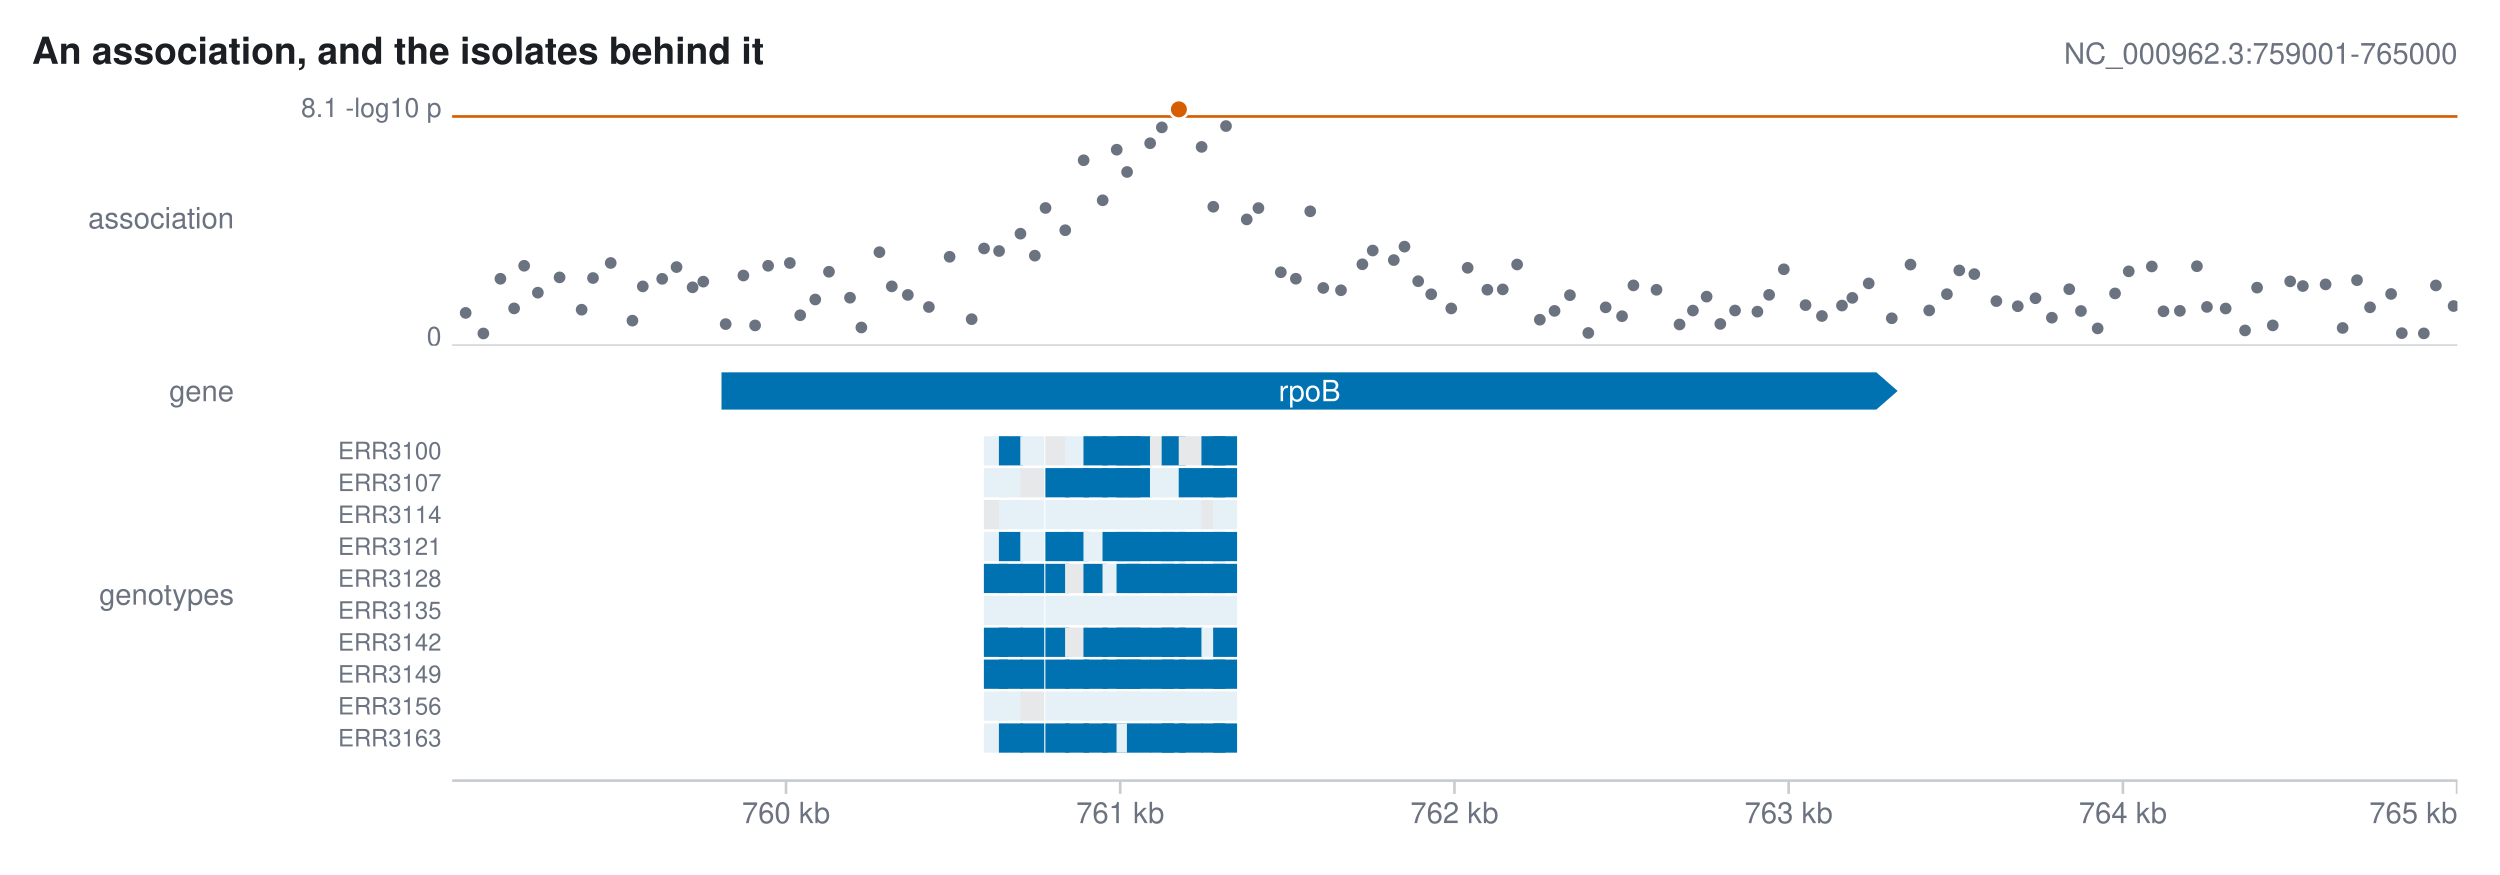
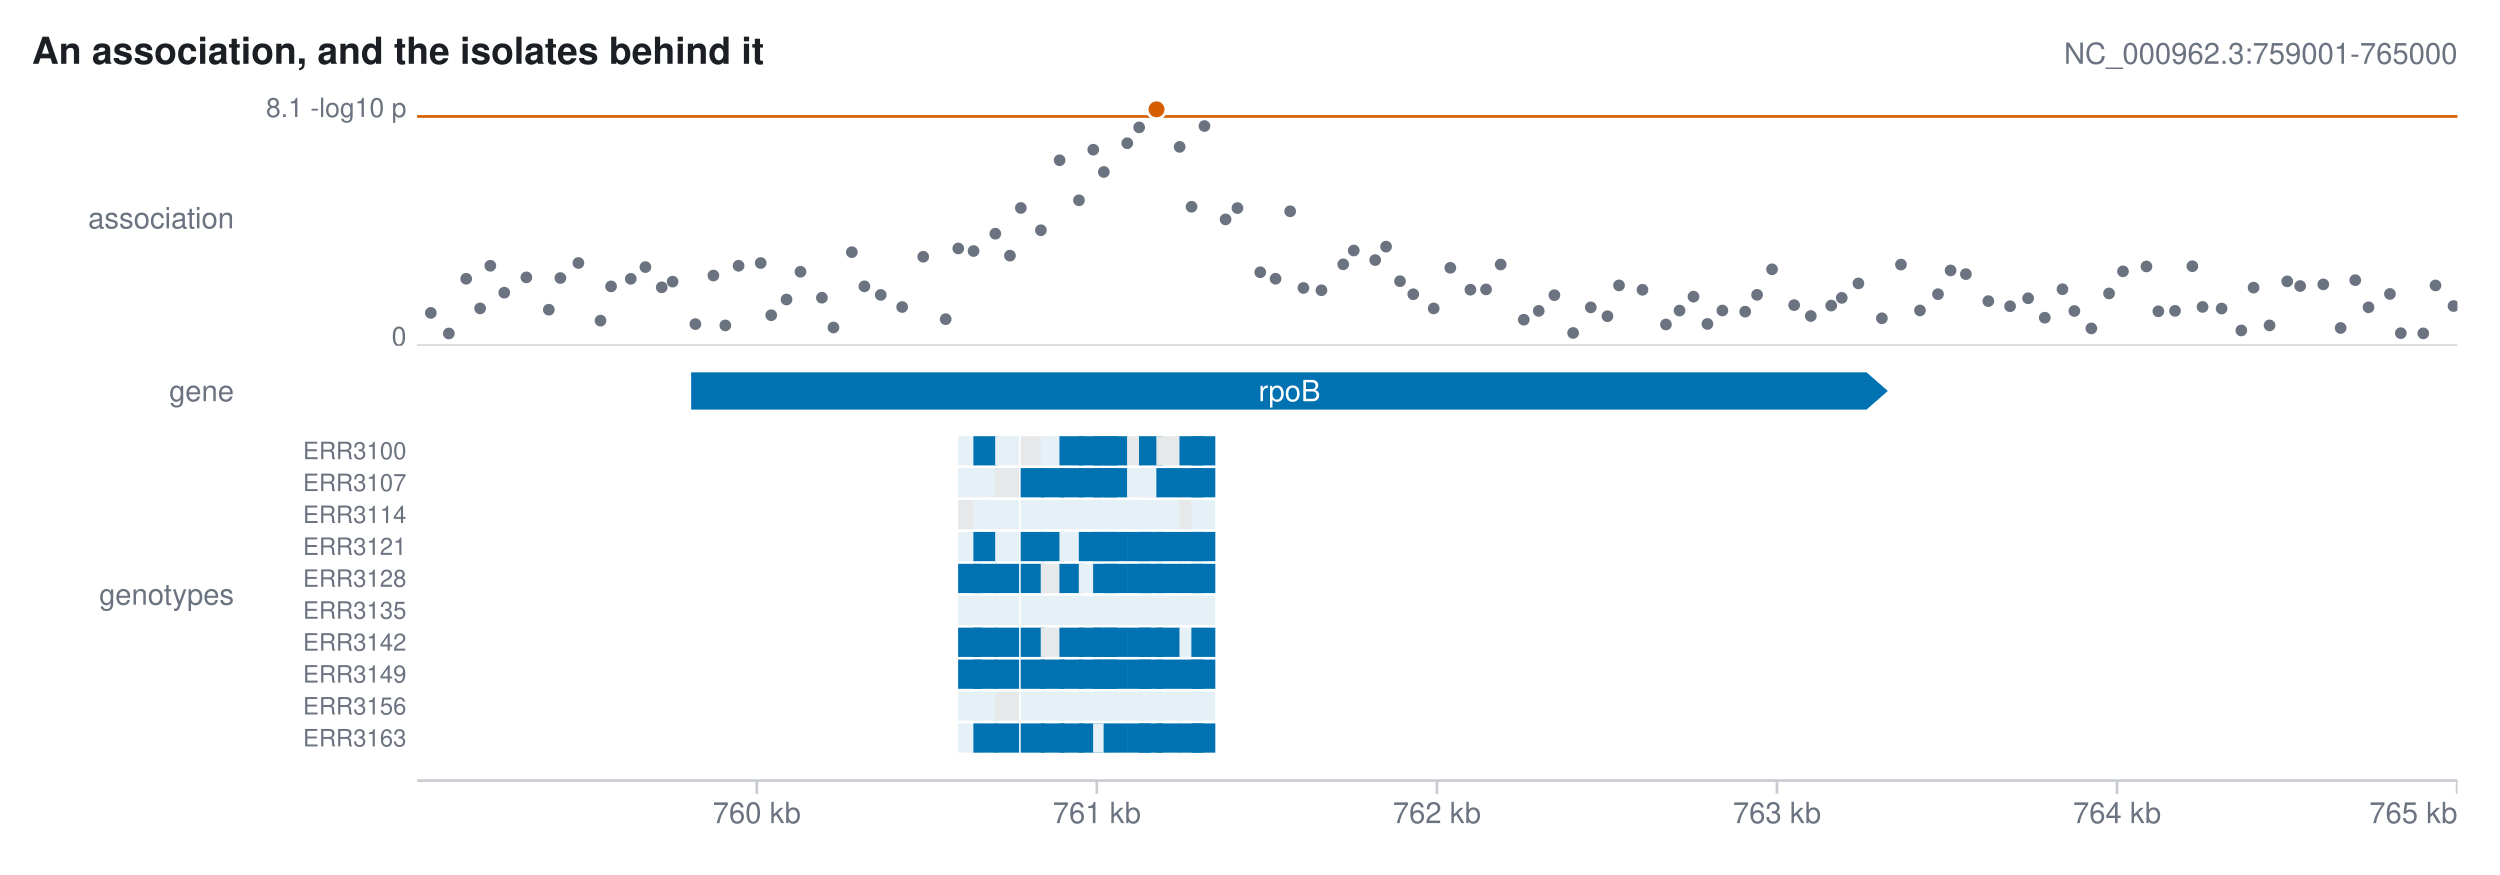
<svg xmlns="http://www.w3.org/2000/svg" width="940" height="329" viewBox="0 0 940 329" font-family="Helvetica, Arial, sans-serif">
  <defs>
    <clipPath id="karyon-clip-0">
      <rect x="96" y="34" width="828" height="96" />
    </clipPath>
    <clipPath id="karyon-clip-1">
      <rect x="96" y="140" width="828" height="14" />
    </clipPath>
    <clipPath id="karyon-clip-2">
      <rect x="96" y="164" width="828" height="119" />
    </clipPath>
    <clipPath id="karyon-clip-3">
      <rect x="96" y="293" width="828" height="26" />
    </clipPath>
  </defs>
  <rect x="0" y="0" width="940" height="329" fill="#ffffff" />
  <text x="12" y="24" fill="#1b1f23" font-size="14" text-anchor="start" font-weight="bold">An association, and the isolates behind it</text>
  <text x="924" y="24" fill="#6b7280" font-size="11" text-anchor="end">NC_000962.3:759001-765000</text>
  <text x="88" y="85.85" fill="#6b7280" font-size="11" text-anchor="end">association</text>
  <g clip-path="url(#karyon-clip-0)">
-     <line x1="170" y1="130" x2="924" y2="130" stroke="#c8ccd1" stroke-width="1" />
-     <line x1="170" y1="43.789" x2="924" y2="43.789" stroke="#d55e00" stroke-width="1" />
-     <circle cx="175.09" cy="117.65" r="2.2" fill="#6b7280" />
-     <circle cx="181.75" cy="125.386" r="2.2" fill="#6b7280" />
-     <circle cx="188.159" cy="104.819" r="2.2" fill="#6b7280" />
-     <circle cx="193.311" cy="115.959" r="2.2" fill="#6b7280" />
-     <circle cx="197.081" cy="99.926" r="2.2" fill="#6b7280" />
-     <circle cx="202.234" cy="110.045" r="2.2" fill="#6b7280" />
-     <circle cx="210.402" cy="104.294" r="2.2" fill="#6b7280" />
-     <circle cx="218.696" cy="116.45" r="2.2" fill="#6b7280" />
-     <circle cx="222.969" cy="104.537" r="2.2" fill="#6b7280" />
-     <circle cx="229.629" cy="98.881" r="2.2" fill="#6b7280" />
-     <circle cx="237.797" cy="120.561" r="2.2" fill="#6b7280" />
-     <circle cx="241.693" cy="107.682" r="2.2" fill="#6b7280" />
-     <circle cx="248.981" cy="104.837" r="2.2" fill="#6b7280" />
-     <circle cx="254.385" cy="100.425" r="2.2" fill="#6b7280" />
-     <circle cx="260.417" cy="108.031" r="2.2" fill="#6b7280" />
-     <circle cx="264.439" cy="105.896" r="2.2" fill="#6b7280" />
-     <circle cx="272.858" cy="121.859" r="2.2" fill="#6b7280" />
-     <circle cx="279.519" cy="103.6" r="2.2" fill="#6b7280" />
-     <circle cx="283.917" cy="122.358" r="2.2" fill="#6b7280" />
-     <circle cx="288.818" cy="99.932" r="2.2" fill="#6b7280" />
-     <circle cx="296.986" cy="98.889" r="2.2" fill="#6b7280" />
-     <circle cx="300.882" cy="118.523" r="2.2" fill="#6b7280" />
-     <circle cx="306.537" cy="112.614" r="2.2" fill="#6b7280" />
-     <circle cx="311.689" cy="102.18" r="2.2" fill="#6b7280" />
-     <circle cx="319.606" cy="111.938" r="2.2" fill="#6b7280" />
-     <circle cx="323.879" cy="123.133" r="2.2" fill="#6b7280" />
-     <circle cx="330.665" cy="94.814" r="2.2" fill="#6b7280" />
-     <circle cx="335.315" cy="107.669" r="2.2" fill="#6b7280" />
-     <circle cx="341.347" cy="110.891" r="2.2" fill="#6b7280" />
-     <circle cx="349.264" cy="115.436" r="2.2" fill="#6b7280" />
-     <circle cx="357.055" cy="96.549" r="2.2" fill="#6b7280" />
-     <circle cx="365.349" cy="120.009" r="2.2" fill="#6b7280" />
-     <circle cx="369.999" cy="93.418" r="2.2" fill="#6b7280" />
-     <circle cx="375.654" cy="94.388" r="2.2" fill="#6b7280" />
-     <circle cx="383.696" cy="87.866" r="2.2" fill="#6b7280" />
-     <circle cx="389.1" cy="96.127" r="2.2" fill="#6b7280" />
-     <circle cx="393.121" cy="78.194" r="2.2" fill="#6b7280" />
-     <circle cx="400.536" cy="86.564" r="2.2" fill="#6b7280" />
-     <circle cx="407.447" cy="60.256" r="2.2" fill="#6b7280" />
-     <circle cx="414.61" cy="75.31" r="2.2" fill="#6b7280" />
-     <circle cx="419.888" cy="56.287" r="2.2" fill="#6b7280" />
-     <circle cx="423.784" cy="64.664" r="2.2" fill="#6b7280" />
-     <circle cx="432.455" cy="53.856" r="2.2" fill="#6b7280" />
-     <circle cx="436.853" cy="47.897" r="2.2" fill="#6b7280" />
-     <circle cx="443.262" cy="41.111" r="4" fill="#ffffff" />
-     <circle cx="443.262" cy="41.111" r="3" fill="#d55e00" />
-     <circle cx="451.808" cy="55.232" r="2.2" fill="#6b7280" />
-     <circle cx="456.206" cy="77.742" r="2.2" fill="#6b7280" />
-     <circle cx="460.981" cy="47.395" r="2.2" fill="#6b7280" />
-     <circle cx="468.773" cy="82.498" r="2.2" fill="#6b7280" />
-     <circle cx="473.171" cy="78.238" r="2.2" fill="#6b7280" />
-     <circle cx="481.591" cy="102.37" r="2.2" fill="#6b7280" />
-     <circle cx="487.246" cy="104.802" r="2.2" fill="#6b7280" />
-     <circle cx="492.649" cy="79.452" r="2.2" fill="#6b7280" />
-     <circle cx="497.55" cy="108.27" r="2.2" fill="#6b7280" />
-     <circle cx="504.21" cy="109.14" r="2.2" fill="#6b7280" />
-     <circle cx="512.253" cy="99.376" r="2.2" fill="#6b7280" />
-     <circle cx="516.149" cy="94.192" r="2.2" fill="#6b7280" />
-     <circle cx="524.066" cy="97.787" r="2.2" fill="#6b7280" />
-     <circle cx="528.087" cy="92.732" r="2.2" fill="#6b7280" />
-     <circle cx="533.24" cy="105.732" r="2.2" fill="#6b7280" />
-     <circle cx="538.141" cy="110.641" r="2.2" fill="#6b7280" />
-     <circle cx="545.68" cy="115.972" r="2.2" fill="#6b7280" />
-     <circle cx="551.838" cy="100.697" r="2.2" fill="#6b7280" />
-     <circle cx="559.253" cy="108.928" r="2.2" fill="#6b7280" />
-     <circle cx="565.033" cy="108.811" r="2.2" fill="#6b7280" />
-     <circle cx="570.437" cy="99.448" r="2.2" fill="#6b7280" />
-     <circle cx="578.982" cy="120.207" r="2.2" fill="#6b7280" />
-     <circle cx="584.512" cy="116.893" r="2.2" fill="#6b7280" />
-     <circle cx="590.292" cy="110.986" r="2.2" fill="#6b7280" />
-     <circle cx="597.204" cy="125.194" r="2.2" fill="#6b7280" />
-     <circle cx="603.739" cy="115.566" r="2.2" fill="#6b7280" />
-     <circle cx="609.896" cy="118.894" r="2.2" fill="#6b7280" />
-     <circle cx="614.169" cy="107.31" r="2.2" fill="#6b7280" />
-     <circle cx="622.84" cy="108.961" r="2.2" fill="#6b7280" />
-     <circle cx="631.511" cy="122.004" r="2.2" fill="#6b7280" />
-     <circle cx="636.538" cy="116.767" r="2.2" fill="#6b7280" />
-     <circle cx="641.69" cy="111.533" r="2.2" fill="#6b7280" />
-     <circle cx="646.842" cy="121.796" r="2.2" fill="#6b7280" />
-     <circle cx="652.372" cy="116.757" r="2.2" fill="#6b7280" />
-     <circle cx="660.791" cy="117.182" r="2.2" fill="#6b7280" />
-     <circle cx="665.19" cy="110.863" r="2.2" fill="#6b7280" />
-     <circle cx="670.719" cy="101.255" r="2.2" fill="#6b7280" />
-     <circle cx="678.887" cy="114.725" r="2.2" fill="#6b7280" />
-     <circle cx="685.045" cy="118.82" r="2.2" fill="#6b7280" />
-     <circle cx="692.585" cy="114.886" r="2.2" fill="#6b7280" />
-     <circle cx="696.481" cy="111.998" r="2.2" fill="#6b7280" />
-     <circle cx="702.638" cy="106.56" r="2.2" fill="#6b7280" />
-     <circle cx="711.309" cy="119.666" r="2.2" fill="#6b7280" />
-     <circle cx="718.347" cy="99.484" r="2.2" fill="#6b7280" />
-     <circle cx="725.384" cy="116.724" r="2.2" fill="#6b7280" />
-     <circle cx="732.044" cy="110.604" r="2.2" fill="#6b7280" />
-     <circle cx="736.694" cy="101.677" r="2.2" fill="#6b7280" />
-     <circle cx="742.349" cy="103.067" r="2.2" fill="#6b7280" />
-     <circle cx="750.643" cy="113.217" r="2.2" fill="#6b7280" />
-     <circle cx="758.686" cy="115.145" r="2.2" fill="#6b7280" />
-     <circle cx="765.346" cy="112.142" r="2.2" fill="#6b7280" />
-     <circle cx="771.503" cy="119.455" r="2.2" fill="#6b7280" />
-     <circle cx="778.038" cy="108.742" r="2.2" fill="#6b7280" />
-     <circle cx="782.437" cy="116.933" r="2.2" fill="#6b7280" />
-     <circle cx="788.72" cy="123.48" r="2.2" fill="#6b7280" />
-     <circle cx="795.255" cy="110.331" r="2.2" fill="#6b7280" />
-     <circle cx="800.407" cy="102.027" r="2.2" fill="#6b7280" />
-     <circle cx="809.078" cy="100.186" r="2.2" fill="#6b7280" />
-     <circle cx="813.476" cy="117.048" r="2.2" fill="#6b7280" />
-     <circle cx="819.634" cy="116.878" r="2.2" fill="#6b7280" />
-     <circle cx="826.043" cy="100.101" r="2.2" fill="#6b7280" />
-     <circle cx="829.813" cy="115.405" r="2.2" fill="#6b7280" />
-     <circle cx="836.85" cy="116" r="2.2" fill="#6b7280" />
-     <circle cx="844.139" cy="124.247" r="2.2" fill="#6b7280" />
-     <circle cx="848.663" cy="108.15" r="2.2" fill="#6b7280" />
-     <circle cx="854.569" cy="122.348" r="2.2" fill="#6b7280" />
-     <circle cx="861.104" cy="105.798" r="2.2" fill="#6b7280" />
-     <circle cx="865.879" cy="107.555" r="2.2" fill="#6b7280" />
-     <circle cx="874.425" cy="106.932" r="2.2" fill="#6b7280" />
-     <circle cx="880.834" cy="123.312" r="2.2" fill="#6b7280" />
-     <circle cx="886.237" cy="105.345" r="2.2" fill="#6b7280" />
-     <circle cx="891.138" cy="115.547" r="2.2" fill="#6b7280" />
-     <circle cx="899.055" cy="110.531" r="2.2" fill="#6b7280" />
-     <circle cx="903.077" cy="125.267" r="2.2" fill="#6b7280" />
-     <circle cx="911.371" cy="125.352" r="2.2" fill="#6b7280" />
-     <circle cx="915.895" cy="107.328" r="2.2" fill="#6b7280" />
-     <circle cx="922.555" cy="115.065" r="2.2" fill="#6b7280" />
-     <text x="166" y="44" fill="#6b7280" font-size="10" text-anchor="end">8.1 -log10 p</text>
-     <text x="166" y="130" fill="#6b7280" font-size="10" text-anchor="end">0</text>
+     <line x1="156.81" y1="130" x2="924" y2="130" stroke="#c8ccd1" stroke-width="1" />
+     <line x1="156.81" y1="43.789" x2="924" y2="43.789" stroke="#d55e00" stroke-width="1" />
+     <circle cx="161.989" cy="117.65" r="2.2" fill="#6b7280" />
+     <circle cx="168.765" cy="125.386" r="2.2" fill="#6b7280" />
+     <circle cx="175.286" cy="104.819" r="2.2" fill="#6b7280" />
+     <circle cx="180.529" cy="115.959" r="2.2" fill="#6b7280" />
+     <circle cx="184.365" cy="99.926" r="2.2" fill="#6b7280" />
+     <circle cx="189.607" cy="110.045" r="2.2" fill="#6b7280" />
+     <circle cx="197.919" cy="104.294" r="2.2" fill="#6b7280" />
+     <circle cx="206.358" cy="116.45" r="2.2" fill="#6b7280" />
+     <circle cx="210.705" cy="104.537" r="2.2" fill="#6b7280" />
+     <circle cx="217.482" cy="98.881" r="2.2" fill="#6b7280" />
+     <circle cx="225.793" cy="120.561" r="2.2" fill="#6b7280" />
+     <circle cx="229.757" cy="107.682" r="2.2" fill="#6b7280" />
+     <circle cx="237.173" cy="104.837" r="2.2" fill="#6b7280" />
+     <circle cx="242.671" cy="100.425" r="2.2" fill="#6b7280" />
+     <circle cx="248.809" cy="108.031" r="2.2" fill="#6b7280" />
+     <circle cx="252.901" cy="105.896" r="2.2" fill="#6b7280" />
+     <circle cx="261.468" cy="121.859" r="2.2" fill="#6b7280" />
+     <circle cx="268.244" cy="103.6" r="2.2" fill="#6b7280" />
+     <circle cx="272.72" cy="122.358" r="2.2" fill="#6b7280" />
+     <circle cx="277.706" cy="99.932" r="2.2" fill="#6b7280" />
+     <circle cx="286.018" cy="98.889" r="2.2" fill="#6b7280" />
+     <circle cx="289.981" cy="118.523" r="2.2" fill="#6b7280" />
+     <circle cx="295.735" cy="112.614" r="2.2" fill="#6b7280" />
+     <circle cx="300.978" cy="102.18" r="2.2" fill="#6b7280" />
+     <circle cx="309.033" cy="111.938" r="2.2" fill="#6b7280" />
+     <circle cx="313.381" cy="123.133" r="2.2" fill="#6b7280" />
+     <circle cx="320.285" cy="94.814" r="2.2" fill="#6b7280" />
+     <circle cx="325.016" cy="107.669" r="2.2" fill="#6b7280" />
+     <circle cx="331.154" cy="110.891" r="2.2" fill="#6b7280" />
+     <circle cx="339.209" cy="115.436" r="2.2" fill="#6b7280" />
+     <circle cx="347.137" cy="96.549" r="2.2" fill="#6b7280" />
+     <circle cx="355.576" cy="120.009" r="2.2" fill="#6b7280" />
+     <circle cx="360.307" cy="93.418" r="2.2" fill="#6b7280" />
+     <circle cx="366.061" cy="94.388" r="2.2" fill="#6b7280" />
+     <circle cx="374.244" cy="87.866" r="2.2" fill="#6b7280" />
+     <circle cx="379.743" cy="96.127" r="2.2" fill="#6b7280" />
+     <circle cx="383.834" cy="78.194" r="2.2" fill="#6b7280" />
+     <circle cx="391.378" cy="86.564" r="2.2" fill="#6b7280" />
+     <circle cx="398.411" cy="60.256" r="2.2" fill="#6b7280" />
+     <circle cx="405.699" cy="75.31" r="2.2" fill="#6b7280" />
+     <circle cx="411.07" cy="56.287" r="2.2" fill="#6b7280" />
+     <circle cx="415.033" cy="64.664" r="2.2" fill="#6b7280" />
+     <circle cx="423.856" cy="53.856" r="2.2" fill="#6b7280" />
+     <circle cx="428.331" cy="47.897" r="2.2" fill="#6b7280" />
+     <circle cx="434.852" cy="41.111" r="4" fill="#ffffff" />
+     <circle cx="434.852" cy="41.111" r="3" fill="#d55e00" />
+     <circle cx="443.547" cy="55.232" r="2.2" fill="#6b7280" />
+     <circle cx="448.023" cy="77.742" r="2.2" fill="#6b7280" />
+     <circle cx="452.881" cy="47.395" r="2.2" fill="#6b7280" />
+     <circle cx="460.809" cy="82.498" r="2.2" fill="#6b7280" />
+     <circle cx="465.284" cy="78.238" r="2.2" fill="#6b7280" />
+     <circle cx="473.851" cy="102.37" r="2.2" fill="#6b7280" />
+     <circle cx="479.605" cy="104.802" r="2.2" fill="#6b7280" />
+     <circle cx="485.103" cy="79.452" r="2.2" fill="#6b7280" />
+     <circle cx="490.09" cy="108.27" r="2.2" fill="#6b7280" />
+     <circle cx="496.867" cy="109.14" r="2.2" fill="#6b7280" />
+     <circle cx="505.05" cy="99.376" r="2.2" fill="#6b7280" />
+     <circle cx="509.014" cy="94.192" r="2.2" fill="#6b7280" />
+     <circle cx="517.07" cy="97.787" r="2.2" fill="#6b7280" />
+     <circle cx="521.161" cy="92.732" r="2.2" fill="#6b7280" />
+     <circle cx="526.404" cy="105.732" r="2.2" fill="#6b7280" />
+     <circle cx="531.391" cy="110.641" r="2.2" fill="#6b7280" />
+     <circle cx="539.062" cy="115.972" r="2.2" fill="#6b7280" />
+     <circle cx="545.328" cy="100.697" r="2.2" fill="#6b7280" />
+     <circle cx="552.872" cy="108.928" r="2.2" fill="#6b7280" />
+     <circle cx="558.754" cy="108.811" r="2.2" fill="#6b7280" />
+     <circle cx="564.252" cy="99.448" r="2.2" fill="#6b7280" />
+     <circle cx="572.947" cy="120.207" r="2.2" fill="#6b7280" />
+     <circle cx="578.573" cy="116.893" r="2.2" fill="#6b7280" />
+     <circle cx="584.454" cy="110.986" r="2.2" fill="#6b7280" />
+     <circle cx="591.487" cy="125.194" r="2.2" fill="#6b7280" />
+     <circle cx="598.136" cy="115.566" r="2.2" fill="#6b7280" />
+     <circle cx="604.401" cy="118.894" r="2.2" fill="#6b7280" />
+     <circle cx="608.749" cy="107.31" r="2.2" fill="#6b7280" />
+     <circle cx="617.572" cy="108.961" r="2.2" fill="#6b7280" />
+     <circle cx="626.394" cy="122.004" r="2.2" fill="#6b7280" />
+     <circle cx="631.509" cy="116.767" r="2.2" fill="#6b7280" />
+     <circle cx="636.751" cy="111.533" r="2.2" fill="#6b7280" />
+     <circle cx="641.994" cy="121.796" r="2.2" fill="#6b7280" />
+     <circle cx="647.62" cy="116.757" r="2.2" fill="#6b7280" />
+     <circle cx="656.187" cy="117.182" r="2.2" fill="#6b7280" />
+     <circle cx="660.662" cy="110.863" r="2.2" fill="#6b7280" />
+     <circle cx="666.288" cy="101.255" r="2.2" fill="#6b7280" />
+     <circle cx="674.599" cy="114.725" r="2.2" fill="#6b7280" />
+     <circle cx="680.865" cy="118.82" r="2.2" fill="#6b7280" />
+     <circle cx="688.537" cy="114.886" r="2.2" fill="#6b7280" />
+     <circle cx="692.5" cy="111.998" r="2.2" fill="#6b7280" />
+     <circle cx="698.766" cy="106.56" r="2.2" fill="#6b7280" />
+     <circle cx="707.588" cy="119.666" r="2.2" fill="#6b7280" />
+     <circle cx="714.749" cy="99.484" r="2.2" fill="#6b7280" />
+     <circle cx="721.909" cy="116.724" r="2.2" fill="#6b7280" />
+     <circle cx="728.686" cy="110.604" r="2.2" fill="#6b7280" />
+     <circle cx="733.417" cy="101.677" r="2.2" fill="#6b7280" />
+     <circle cx="739.171" cy="103.067" r="2.2" fill="#6b7280" />
+     <circle cx="747.61" cy="113.217" r="2.2" fill="#6b7280" />
+     <circle cx="755.794" cy="115.145" r="2.2" fill="#6b7280" />
+     <circle cx="762.57" cy="112.142" r="2.2" fill="#6b7280" />
+     <circle cx="768.836" cy="119.455" r="2.2" fill="#6b7280" />
+     <circle cx="775.485" cy="108.742" r="2.2" fill="#6b7280" />
+     <circle cx="779.96" cy="116.933" r="2.2" fill="#6b7280" />
+     <circle cx="786.353" cy="123.48" r="2.2" fill="#6b7280" />
+     <circle cx="793.002" cy="110.331" r="2.2" fill="#6b7280" />
+     <circle cx="798.245" cy="102.027" r="2.2" fill="#6b7280" />
+     <circle cx="807.067" cy="100.186" r="2.2" fill="#6b7280" />
+     <circle cx="811.543" cy="117.048" r="2.2" fill="#6b7280" />
+     <circle cx="817.808" cy="116.878" r="2.2" fill="#6b7280" />
+     <circle cx="824.329" cy="100.101" r="2.2" fill="#6b7280" />
+     <circle cx="828.165" cy="115.405" r="2.2" fill="#6b7280" />
+     <circle cx="835.326" cy="116" r="2.2" fill="#6b7280" />
+     <circle cx="842.742" cy="124.247" r="2.2" fill="#6b7280" />
+     <circle cx="847.345" cy="108.15" r="2.2" fill="#6b7280" />
+     <circle cx="853.355" cy="122.348" r="2.2" fill="#6b7280" />
+     <circle cx="860.004" cy="105.798" r="2.2" fill="#6b7280" />
+     <circle cx="864.862" cy="107.555" r="2.2" fill="#6b7280" />
+     <circle cx="873.557" cy="106.932" r="2.2" fill="#6b7280" />
+     <circle cx="880.078" cy="123.312" r="2.2" fill="#6b7280" />
+     <circle cx="885.577" cy="105.345" r="2.2" fill="#6b7280" />
+     <circle cx="890.563" cy="115.547" r="2.2" fill="#6b7280" />
+     <circle cx="898.619" cy="110.531" r="2.2" fill="#6b7280" />
+     <circle cx="902.71" cy="125.267" r="2.2" fill="#6b7280" />
+     <circle cx="911.15" cy="125.352" r="2.2" fill="#6b7280" />
+     <circle cx="915.753" cy="107.328" r="2.2" fill="#6b7280" />
+     <circle cx="922.53" cy="115.065" r="2.2" fill="#6b7280" />
+     <text x="152.81" y="44" fill="#6b7280" font-size="10" text-anchor="end">8.1 -log10 p</text>
+     <text x="152.81" y="130" fill="#6b7280" font-size="10" text-anchor="end">0</text>
  </g>
  <text x="88" y="150.85" fill="#6b7280" font-size="11" text-anchor="end">gene</text>
  <g clip-path="url(#karyon-clip-1)">
-     <polygon points="271.287,140 705.508,140 713.508,147 705.508,154 271.287,154" fill="#0072b2" />
-     <text x="492.398" y="150.85" fill="#ffffff" font-size="11" text-anchor="middle">rpoB</text>
+     <polygon points="259.869,140 701.826,140 709.826,147 701.826,154 259.869,154" fill="#0072b2" />
+     <text x="484.848" y="150.85" fill="#ffffff" font-size="11" text-anchor="middle">rpoB</text>
  </g>
  <text x="88" y="227.35" fill="#6b7280" font-size="11" text-anchor="end">genotypes</text>
  <g clip-path="url(#karyon-clip-2)">
-     <rect x="369.936" y="164" width="9" height="11" fill="#e6f1f7" />
-     <rect x="375.591" y="164" width="9" height="11" fill="#0072b2" />
-     <rect x="383.633" y="164" width="9" height="11" fill="#e6f1f7" />
-     <rect x="393.058" y="164" width="9" height="11" fill="#e6e8ea" />
-     <rect x="400.473" y="164" width="9" height="11" fill="#e6f1f7" />
-     <rect x="407.384" y="164" width="9" height="11" fill="#0072b2" />
-     <rect x="414.547" y="164" width="9" height="11" fill="#0072b2" />
-     <rect x="419.825" y="164" width="9" height="11" fill="#0072b2" />
-     <rect x="423.721" y="164" width="9" height="11" fill="#0072b2" />
-     <rect x="432.392" y="164" width="9" height="11" fill="#e6e8ea" />
-     <rect x="436.79" y="164" width="9" height="11" fill="#0072b2" />
-     <rect x="443.199" y="164" width="9" height="11" fill="#e6e8ea" />
-     <rect x="451.745" y="164" width="9" height="11" fill="#0072b2" />
-     <rect x="456.143" y="164" width="9" height="11" fill="#0072b2" />
-     <text x="166" y="172.65" fill="#6b7280" font-size="9" text-anchor="end">ERR3100</text>
-     <rect x="369.936" y="176" width="9" height="11" fill="#e6f1f7" />
-     <rect x="375.591" y="176" width="9" height="11" fill="#e6f1f7" />
-     <rect x="383.633" y="176" width="9" height="11" fill="#e6e8ea" />
-     <rect x="393.058" y="176" width="9" height="11" fill="#0072b2" />
-     <rect x="400.473" y="176" width="9" height="11" fill="#0072b2" />
-     <rect x="407.384" y="176" width="9" height="11" fill="#0072b2" />
-     <rect x="414.547" y="176" width="9" height="11" fill="#0072b2" />
-     <rect x="419.825" y="176" width="9" height="11" fill="#0072b2" />
-     <rect x="423.721" y="176" width="9" height="11" fill="#0072b2" />
-     <rect x="432.392" y="176" width="9" height="11" fill="#e6f1f7" />
-     <rect x="436.79" y="176" width="9" height="11" fill="#e6f1f7" />
-     <rect x="443.199" y="176" width="9" height="11" fill="#0072b2" />
-     <rect x="451.745" y="176" width="9" height="11" fill="#0072b2" />
-     <rect x="456.143" y="176" width="9" height="11" fill="#0072b2" />
-     <text x="166" y="184.65" fill="#6b7280" font-size="9" text-anchor="end">ERR3107</text>
-     <rect x="369.936" y="188" width="9" height="11" fill="#e6e8ea" />
-     <rect x="375.591" y="188" width="9" height="11" fill="#e6f1f7" />
-     <rect x="383.633" y="188" width="9" height="11" fill="#e6f1f7" />
-     <rect x="393.058" y="188" width="9" height="11" fill="#e6f1f7" />
-     <rect x="400.473" y="188" width="9" height="11" fill="#e6f1f7" />
-     <rect x="407.384" y="188" width="9" height="11" fill="#e6f1f7" />
-     <rect x="414.547" y="188" width="9" height="11" fill="#e6f1f7" />
-     <rect x="419.825" y="188" width="9" height="11" fill="#e6f1f7" />
-     <rect x="423.721" y="188" width="9" height="11" fill="#e6f1f7" />
-     <rect x="432.392" y="188" width="9" height="11" fill="#e6f1f7" />
-     <rect x="436.79" y="188" width="9" height="11" fill="#e6f1f7" />
-     <rect x="443.199" y="188" width="9" height="11" fill="#e6f1f7" />
-     <rect x="451.745" y="188" width="9" height="11" fill="#e6e8ea" />
-     <rect x="456.143" y="188" width="9" height="11" fill="#e6f1f7" />
-     <text x="166" y="196.65" fill="#6b7280" font-size="9" text-anchor="end">ERR3114</text>
-     <rect x="369.936" y="200" width="9" height="11" fill="#e6f1f7" />
-     <rect x="375.591" y="200" width="9" height="11" fill="#0072b2" />
-     <rect x="383.633" y="200" width="9" height="11" fill="#e6f1f7" />
-     <rect x="393.058" y="200" width="9" height="11" fill="#0072b2" />
-     <rect x="400.473" y="200" width="9" height="11" fill="#0072b2" />
-     <rect x="407.384" y="200" width="9" height="11" fill="#e6f1f7" />
-     <rect x="414.547" y="200" width="9" height="11" fill="#0072b2" />
-     <rect x="419.825" y="200" width="9" height="11" fill="#0072b2" />
-     <rect x="423.721" y="200" width="9" height="11" fill="#0072b2" />
-     <rect x="432.392" y="200" width="9" height="11" fill="#0072b2" />
-     <rect x="436.79" y="200" width="9" height="11" fill="#0072b2" />
-     <rect x="443.199" y="200" width="9" height="11" fill="#0072b2" />
-     <rect x="451.745" y="200" width="9" height="11" fill="#0072b2" />
-     <rect x="456.143" y="200" width="9" height="11" fill="#0072b2" />
-     <text x="166" y="208.65" fill="#6b7280" font-size="9" text-anchor="end">ERR3121</text>
-     <rect x="369.936" y="212" width="9" height="11" fill="#0072b2" />
-     <rect x="375.591" y="212" width="9" height="11" fill="#0072b2" />
-     <rect x="383.633" y="212" width="9" height="11" fill="#0072b2" />
-     <rect x="393.058" y="212" width="9" height="11" fill="#0072b2" />
-     <rect x="400.473" y="212" width="9" height="11" fill="#e6e8ea" />
-     <rect x="407.384" y="212" width="9" height="11" fill="#0072b2" />
-     <rect x="414.547" y="212" width="9" height="11" fill="#e6f1f7" />
-     <rect x="419.825" y="212" width="9" height="11" fill="#0072b2" />
-     <rect x="423.721" y="212" width="9" height="11" fill="#0072b2" />
-     <rect x="432.392" y="212" width="9" height="11" fill="#0072b2" />
-     <rect x="436.79" y="212" width="9" height="11" fill="#0072b2" />
-     <rect x="443.199" y="212" width="9" height="11" fill="#0072b2" />
-     <rect x="451.745" y="212" width="9" height="11" fill="#0072b2" />
-     <rect x="456.143" y="212" width="9" height="11" fill="#0072b2" />
-     <text x="166" y="220.65" fill="#6b7280" font-size="9" text-anchor="end">ERR3128</text>
-     <rect x="369.936" y="224" width="9" height="11" fill="#e6f1f7" />
-     <rect x="375.591" y="224" width="9" height="11" fill="#e6f1f7" />
-     <rect x="383.633" y="224" width="9" height="11" fill="#e6f1f7" />
-     <rect x="393.058" y="224" width="9" height="11" fill="#e6f1f7" />
-     <rect x="400.473" y="224" width="9" height="11" fill="#e6f1f7" />
-     <rect x="407.384" y="224" width="9" height="11" fill="#e6f1f7" />
-     <rect x="414.547" y="224" width="9" height="11" fill="#e6f1f7" />
-     <rect x="419.825" y="224" width="9" height="11" fill="#e6f1f7" />
-     <rect x="423.721" y="224" width="9" height="11" fill="#e6f1f7" />
-     <rect x="432.392" y="224" width="9" height="11" fill="#e6f1f7" />
-     <rect x="436.79" y="224" width="9" height="11" fill="#e6f1f7" />
-     <rect x="443.199" y="224" width="9" height="11" fill="#e6f1f7" />
-     <rect x="451.745" y="224" width="9" height="11" fill="#e6f1f7" />
-     <rect x="456.143" y="224" width="9" height="11" fill="#e6f1f7" />
-     <text x="166" y="232.65" fill="#6b7280" font-size="9" text-anchor="end">ERR3135</text>
-     <rect x="369.936" y="236" width="9" height="11" fill="#0072b2" />
-     <rect x="375.591" y="236" width="9" height="11" fill="#0072b2" />
-     <rect x="383.633" y="236" width="9" height="11" fill="#0072b2" />
-     <rect x="393.058" y="236" width="9" height="11" fill="#0072b2" />
-     <rect x="400.473" y="236" width="9" height="11" fill="#e6e8ea" />
-     <rect x="407.384" y="236" width="9" height="11" fill="#0072b2" />
-     <rect x="414.547" y="236" width="9" height="11" fill="#0072b2" />
-     <rect x="419.825" y="236" width="9" height="11" fill="#0072b2" />
-     <rect x="423.721" y="236" width="9" height="11" fill="#0072b2" />
-     <rect x="432.392" y="236" width="9" height="11" fill="#0072b2" />
-     <rect x="436.79" y="236" width="9" height="11" fill="#0072b2" />
-     <rect x="443.199" y="236" width="9" height="11" fill="#0072b2" />
-     <rect x="451.745" y="236" width="9" height="11" fill="#e6f1f7" />
-     <rect x="456.143" y="236" width="9" height="11" fill="#0072b2" />
-     <text x="166" y="244.65" fill="#6b7280" font-size="9" text-anchor="end">ERR3142</text>
-     <rect x="369.936" y="248" width="9" height="11" fill="#0072b2" />
-     <rect x="375.591" y="248" width="9" height="11" fill="#0072b2" />
-     <rect x="383.633" y="248" width="9" height="11" fill="#0072b2" />
-     <rect x="393.058" y="248" width="9" height="11" fill="#0072b2" />
-     <rect x="400.473" y="248" width="9" height="11" fill="#0072b2" />
-     <rect x="407.384" y="248" width="9" height="11" fill="#0072b2" />
-     <rect x="414.547" y="248" width="9" height="11" fill="#0072b2" />
-     <rect x="419.825" y="248" width="9" height="11" fill="#0072b2" />
-     <rect x="423.721" y="248" width="9" height="11" fill="#0072b2" />
-     <rect x="432.392" y="248" width="9" height="11" fill="#0072b2" />
-     <rect x="436.79" y="248" width="9" height="11" fill="#0072b2" />
-     <rect x="443.199" y="248" width="9" height="11" fill="#0072b2" />
-     <rect x="451.745" y="248" width="9" height="11" fill="#0072b2" />
-     <rect x="456.143" y="248" width="9" height="11" fill="#0072b2" />
-     <text x="166" y="256.65" fill="#6b7280" font-size="9" text-anchor="end">ERR3149</text>
-     <rect x="369.936" y="260" width="9" height="11" fill="#e6f1f7" />
-     <rect x="375.591" y="260" width="9" height="11" fill="#e6f1f7" />
-     <rect x="383.633" y="260" width="9" height="11" fill="#e6e8ea" />
-     <rect x="393.058" y="260" width="9" height="11" fill="#e6f1f7" />
-     <rect x="400.473" y="260" width="9" height="11" fill="#e6f1f7" />
-     <rect x="407.384" y="260" width="9" height="11" fill="#e6f1f7" />
-     <rect x="414.547" y="260" width="9" height="11" fill="#e6f1f7" />
-     <rect x="419.825" y="260" width="9" height="11" fill="#e6f1f7" />
-     <rect x="423.721" y="260" width="9" height="11" fill="#e6f1f7" />
-     <rect x="432.392" y="260" width="9" height="11" fill="#e6f1f7" />
-     <rect x="436.79" y="260" width="9" height="11" fill="#e6f1f7" />
-     <rect x="443.199" y="260" width="9" height="11" fill="#e6f1f7" />
-     <rect x="451.745" y="260" width="9" height="11" fill="#e6f1f7" />
-     <rect x="456.143" y="260" width="9" height="11" fill="#e6f1f7" />
-     <text x="166" y="268.65" fill="#6b7280" font-size="9" text-anchor="end">ERR3156</text>
-     <rect x="369.936" y="272" width="9" height="11" fill="#e6f1f7" />
-     <rect x="375.591" y="272" width="9" height="11" fill="#0072b2" />
-     <rect x="383.633" y="272" width="9" height="11" fill="#0072b2" />
-     <rect x="393.058" y="272" width="9" height="11" fill="#0072b2" />
-     <rect x="400.473" y="272" width="9" height="11" fill="#0072b2" />
-     <rect x="407.384" y="272" width="9" height="11" fill="#0072b2" />
-     <rect x="414.547" y="272" width="9" height="11" fill="#0072b2" />
-     <rect x="419.825" y="272" width="9" height="11" fill="#e6f1f7" />
-     <rect x="423.721" y="272" width="9" height="11" fill="#0072b2" />
-     <rect x="432.392" y="272" width="9" height="11" fill="#0072b2" />
-     <rect x="436.79" y="272" width="9" height="11" fill="#0072b2" />
-     <rect x="443.199" y="272" width="9" height="11" fill="#0072b2" />
-     <rect x="451.745" y="272" width="9" height="11" fill="#0072b2" />
-     <rect x="456.143" y="272" width="9" height="11" fill="#0072b2" />
-     <text x="166" y="280.65" fill="#6b7280" font-size="9" text-anchor="end">ERR3163</text>
+     <rect x="360.243" y="164" width="9" height="11" fill="#e6f1f7" />
+     <rect x="365.997" y="164" width="9" height="11" fill="#0072b2" />
+     <rect x="374.181" y="164" width="9" height="11" fill="#e6f1f7" />
+     <rect x="383.77" y="164" width="9" height="11" fill="#e6e8ea" />
+     <rect x="391.314" y="164" width="9" height="11" fill="#e6f1f7" />
+     <rect x="398.347" y="164" width="9" height="11" fill="#0072b2" />
+     <rect x="405.635" y="164" width="9" height="11" fill="#0072b2" />
+     <rect x="411.006" y="164" width="9" height="11" fill="#0072b2" />
+     <rect x="414.969" y="164" width="9" height="11" fill="#0072b2" />
+     <rect x="423.792" y="164" width="9" height="11" fill="#e6e8ea" />
+     <rect x="428.267" y="164" width="9" height="11" fill="#0072b2" />
+     <rect x="434.789" y="164" width="9" height="11" fill="#e6e8ea" />
+     <rect x="443.483" y="164" width="9" height="11" fill="#0072b2" />
+     <rect x="447.959" y="164" width="9" height="11" fill="#0072b2" />
+     <text x="152.81" y="172.65" fill="#6b7280" font-size="9" text-anchor="end">ERR3100</text>
+     <rect x="360.243" y="176" width="9" height="11" fill="#e6f1f7" />
+     <rect x="365.997" y="176" width="9" height="11" fill="#e6f1f7" />
+     <rect x="374.181" y="176" width="9" height="11" fill="#e6e8ea" />
+     <rect x="383.77" y="176" width="9" height="11" fill="#0072b2" />
+     <rect x="391.314" y="176" width="9" height="11" fill="#0072b2" />
+     <rect x="398.347" y="176" width="9" height="11" fill="#0072b2" />
+     <rect x="405.635" y="176" width="9" height="11" fill="#0072b2" />
+     <rect x="411.006" y="176" width="9" height="11" fill="#0072b2" />
+     <rect x="414.969" y="176" width="9" height="11" fill="#0072b2" />
+     <rect x="423.792" y="176" width="9" height="11" fill="#e6f1f7" />
+     <rect x="428.267" y="176" width="9" height="11" fill="#e6f1f7" />
+     <rect x="434.789" y="176" width="9" height="11" fill="#0072b2" />
+     <rect x="443.483" y="176" width="9" height="11" fill="#0072b2" />
+     <rect x="447.959" y="176" width="9" height="11" fill="#0072b2" />
+     <text x="152.81" y="184.65" fill="#6b7280" font-size="9" text-anchor="end">ERR3107</text>
+     <rect x="360.243" y="188" width="9" height="11" fill="#e6e8ea" />
+     <rect x="365.997" y="188" width="9" height="11" fill="#e6f1f7" />
+     <rect x="374.181" y="188" width="9" height="11" fill="#e6f1f7" />
+     <rect x="383.77" y="188" width="9" height="11" fill="#e6f1f7" />
+     <rect x="391.314" y="188" width="9" height="11" fill="#e6f1f7" />
+     <rect x="398.347" y="188" width="9" height="11" fill="#e6f1f7" />
+     <rect x="405.635" y="188" width="9" height="11" fill="#e6f1f7" />
+     <rect x="411.006" y="188" width="9" height="11" fill="#e6f1f7" />
+     <rect x="414.969" y="188" width="9" height="11" fill="#e6f1f7" />
+     <rect x="423.792" y="188" width="9" height="11" fill="#e6f1f7" />
+     <rect x="428.267" y="188" width="9" height="11" fill="#e6f1f7" />
+     <rect x="434.789" y="188" width="9" height="11" fill="#e6f1f7" />
+     <rect x="443.483" y="188" width="9" height="11" fill="#e6e8ea" />
+     <rect x="447.959" y="188" width="9" height="11" fill="#e6f1f7" />
+     <text x="152.81" y="196.65" fill="#6b7280" font-size="9" text-anchor="end">ERR3114</text>
+     <rect x="360.243" y="200" width="9" height="11" fill="#e6f1f7" />
+     <rect x="365.997" y="200" width="9" height="11" fill="#0072b2" />
+     <rect x="374.181" y="200" width="9" height="11" fill="#e6f1f7" />
+     <rect x="383.77" y="200" width="9" height="11" fill="#0072b2" />
+     <rect x="391.314" y="200" width="9" height="11" fill="#0072b2" />
+     <rect x="398.347" y="200" width="9" height="11" fill="#e6f1f7" />
+     <rect x="405.635" y="200" width="9" height="11" fill="#0072b2" />
+     <rect x="411.006" y="200" width="9" height="11" fill="#0072b2" />
+     <rect x="414.969" y="200" width="9" height="11" fill="#0072b2" />
+     <rect x="423.792" y="200" width="9" height="11" fill="#0072b2" />
+     <rect x="428.267" y="200" width="9" height="11" fill="#0072b2" />
+     <rect x="434.789" y="200" width="9" height="11" fill="#0072b2" />
+     <rect x="443.483" y="200" width="9" height="11" fill="#0072b2" />
+     <rect x="447.959" y="200" width="9" height="11" fill="#0072b2" />
+     <text x="152.81" y="208.65" fill="#6b7280" font-size="9" text-anchor="end">ERR3121</text>
+     <rect x="360.243" y="212" width="9" height="11" fill="#0072b2" />
+     <rect x="365.997" y="212" width="9" height="11" fill="#0072b2" />
+     <rect x="374.181" y="212" width="9" height="11" fill="#0072b2" />
+     <rect x="383.77" y="212" width="9" height="11" fill="#0072b2" />
+     <rect x="391.314" y="212" width="9" height="11" fill="#e6e8ea" />
+     <rect x="398.347" y="212" width="9" height="11" fill="#0072b2" />
+     <rect x="405.635" y="212" width="9" height="11" fill="#e6f1f7" />
+     <rect x="411.006" y="212" width="9" height="11" fill="#0072b2" />
+     <rect x="414.969" y="212" width="9" height="11" fill="#0072b2" />
+     <rect x="423.792" y="212" width="9" height="11" fill="#0072b2" />
+     <rect x="428.267" y="212" width="9" height="11" fill="#0072b2" />
+     <rect x="434.789" y="212" width="9" height="11" fill="#0072b2" />
+     <rect x="443.483" y="212" width="9" height="11" fill="#0072b2" />
+     <rect x="447.959" y="212" width="9" height="11" fill="#0072b2" />
+     <text x="152.81" y="220.65" fill="#6b7280" font-size="9" text-anchor="end">ERR3128</text>
+     <rect x="360.243" y="224" width="9" height="11" fill="#e6f1f7" />
+     <rect x="365.997" y="224" width="9" height="11" fill="#e6f1f7" />
+     <rect x="374.181" y="224" width="9" height="11" fill="#e6f1f7" />
+     <rect x="383.77" y="224" width="9" height="11" fill="#e6f1f7" />
+     <rect x="391.314" y="224" width="9" height="11" fill="#e6f1f7" />
+     <rect x="398.347" y="224" width="9" height="11" fill="#e6f1f7" />
+     <rect x="405.635" y="224" width="9" height="11" fill="#e6f1f7" />
+     <rect x="411.006" y="224" width="9" height="11" fill="#e6f1f7" />
+     <rect x="414.969" y="224" width="9" height="11" fill="#e6f1f7" />
+     <rect x="423.792" y="224" width="9" height="11" fill="#e6f1f7" />
+     <rect x="428.267" y="224" width="9" height="11" fill="#e6f1f7" />
+     <rect x="434.789" y="224" width="9" height="11" fill="#e6f1f7" />
+     <rect x="443.483" y="224" width="9" height="11" fill="#e6f1f7" />
+     <rect x="447.959" y="224" width="9" height="11" fill="#e6f1f7" />
+     <text x="152.81" y="232.65" fill="#6b7280" font-size="9" text-anchor="end">ERR3135</text>
+     <rect x="360.243" y="236" width="9" height="11" fill="#0072b2" />
+     <rect x="365.997" y="236" width="9" height="11" fill="#0072b2" />
+     <rect x="374.181" y="236" width="9" height="11" fill="#0072b2" />
+     <rect x="383.77" y="236" width="9" height="11" fill="#0072b2" />
+     <rect x="391.314" y="236" width="9" height="11" fill="#e6e8ea" />
+     <rect x="398.347" y="236" width="9" height="11" fill="#0072b2" />
+     <rect x="405.635" y="236" width="9" height="11" fill="#0072b2" />
+     <rect x="411.006" y="236" width="9" height="11" fill="#0072b2" />
+     <rect x="414.969" y="236" width="9" height="11" fill="#0072b2" />
+     <rect x="423.792" y="236" width="9" height="11" fill="#0072b2" />
+     <rect x="428.267" y="236" width="9" height="11" fill="#0072b2" />
+     <rect x="434.789" y="236" width="9" height="11" fill="#0072b2" />
+     <rect x="443.483" y="236" width="9" height="11" fill="#e6f1f7" />
+     <rect x="447.959" y="236" width="9" height="11" fill="#0072b2" />
+     <text x="152.81" y="244.65" fill="#6b7280" font-size="9" text-anchor="end">ERR3142</text>
+     <rect x="360.243" y="248" width="9" height="11" fill="#0072b2" />
+     <rect x="365.997" y="248" width="9" height="11" fill="#0072b2" />
+     <rect x="374.181" y="248" width="9" height="11" fill="#0072b2" />
+     <rect x="383.77" y="248" width="9" height="11" fill="#0072b2" />
+     <rect x="391.314" y="248" width="9" height="11" fill="#0072b2" />
+     <rect x="398.347" y="248" width="9" height="11" fill="#0072b2" />
+     <rect x="405.635" y="248" width="9" height="11" fill="#0072b2" />
+     <rect x="411.006" y="248" width="9" height="11" fill="#0072b2" />
+     <rect x="414.969" y="248" width="9" height="11" fill="#0072b2" />
+     <rect x="423.792" y="248" width="9" height="11" fill="#0072b2" />
+     <rect x="428.267" y="248" width="9" height="11" fill="#0072b2" />
+     <rect x="434.789" y="248" width="9" height="11" fill="#0072b2" />
+     <rect x="443.483" y="248" width="9" height="11" fill="#0072b2" />
+     <rect x="447.959" y="248" width="9" height="11" fill="#0072b2" />
+     <text x="152.81" y="256.65" fill="#6b7280" font-size="9" text-anchor="end">ERR3149</text>
+     <rect x="360.243" y="260" width="9" height="11" fill="#e6f1f7" />
+     <rect x="365.997" y="260" width="9" height="11" fill="#e6f1f7" />
+     <rect x="374.181" y="260" width="9" height="11" fill="#e6e8ea" />
+     <rect x="383.77" y="260" width="9" height="11" fill="#e6f1f7" />
+     <rect x="391.314" y="260" width="9" height="11" fill="#e6f1f7" />
+     <rect x="398.347" y="260" width="9" height="11" fill="#e6f1f7" />
+     <rect x="405.635" y="260" width="9" height="11" fill="#e6f1f7" />
+     <rect x="411.006" y="260" width="9" height="11" fill="#e6f1f7" />
+     <rect x="414.969" y="260" width="9" height="11" fill="#e6f1f7" />
+     <rect x="423.792" y="260" width="9" height="11" fill="#e6f1f7" />
+     <rect x="428.267" y="260" width="9" height="11" fill="#e6f1f7" />
+     <rect x="434.789" y="260" width="9" height="11" fill="#e6f1f7" />
+     <rect x="443.483" y="260" width="9" height="11" fill="#e6f1f7" />
+     <rect x="447.959" y="260" width="9" height="11" fill="#e6f1f7" />
+     <text x="152.81" y="268.65" fill="#6b7280" font-size="9" text-anchor="end">ERR3156</text>
+     <rect x="360.243" y="272" width="9" height="11" fill="#e6f1f7" />
+     <rect x="365.997" y="272" width="9" height="11" fill="#0072b2" />
+     <rect x="374.181" y="272" width="9" height="11" fill="#0072b2" />
+     <rect x="383.77" y="272" width="9" height="11" fill="#0072b2" />
+     <rect x="391.314" y="272" width="9" height="11" fill="#0072b2" />
+     <rect x="398.347" y="272" width="9" height="11" fill="#0072b2" />
+     <rect x="405.635" y="272" width="9" height="11" fill="#0072b2" />
+     <rect x="411.006" y="272" width="9" height="11" fill="#e6f1f7" />
+     <rect x="414.969" y="272" width="9" height="11" fill="#0072b2" />
+     <rect x="423.792" y="272" width="9" height="11" fill="#0072b2" />
+     <rect x="428.267" y="272" width="9" height="11" fill="#0072b2" />
+     <rect x="434.789" y="272" width="9" height="11" fill="#0072b2" />
+     <rect x="443.483" y="272" width="9" height="11" fill="#0072b2" />
+     <rect x="447.959" y="272" width="9" height="11" fill="#0072b2" />
+     <text x="152.81" y="280.65" fill="#6b7280" font-size="9" text-anchor="end">ERR3163</text>
  </g>
  <g clip-path="url(#karyon-clip-3)">
-     <line x1="170" y1="293.5" x2="924" y2="293.5" stroke="#c8ccd1" stroke-width="1" />
-     <line x1="295.541" y1="293.5" x2="295.541" y2="298.5" stroke="#c8ccd1" stroke-width="1" />
-     <text x="295.541" y="309.5" fill="#6b7280" font-size="11" text-anchor="middle">760 kb</text>
-     <line x1="421.208" y1="293.5" x2="421.208" y2="298.5" stroke="#c8ccd1" stroke-width="1" />
-     <text x="421.208" y="309.5" fill="#6b7280" font-size="11" text-anchor="middle">761 kb</text>
-     <line x1="546.874" y1="293.5" x2="546.874" y2="298.5" stroke="#c8ccd1" stroke-width="1" />
-     <text x="546.874" y="309.5" fill="#6b7280" font-size="11" text-anchor="middle">762 kb</text>
-     <line x1="672.541" y1="293.5" x2="672.541" y2="298.5" stroke="#c8ccd1" stroke-width="1" />
-     <text x="672.541" y="309.5" fill="#6b7280" font-size="11" text-anchor="middle">763 kb</text>
-     <line x1="798.208" y1="293.5" x2="798.208" y2="298.5" stroke="#c8ccd1" stroke-width="1" />
-     <text x="798.208" y="309.5" fill="#6b7280" font-size="11" text-anchor="middle">764 kb</text>
-     <line x1="923.874" y1="293.5" x2="923.874" y2="298.5" stroke="#c8ccd1" stroke-width="1" />
+     <line x1="156.81" y1="293.5" x2="924" y2="293.5" stroke="#c8ccd1" stroke-width="1" />
+     <line x1="284.547" y1="293.5" x2="284.547" y2="298.5" stroke="#c8ccd1" stroke-width="1" />
+     <text x="284.547" y="309.5" fill="#6b7280" font-size="11" text-anchor="middle">760 kb</text>
+     <line x1="412.412" y1="293.5" x2="412.412" y2="298.5" stroke="#c8ccd1" stroke-width="1" />
+     <text x="412.412" y="309.5" fill="#6b7280" font-size="11" text-anchor="middle">761 kb</text>
+     <line x1="540.277" y1="293.5" x2="540.277" y2="298.5" stroke="#c8ccd1" stroke-width="1" />
+     <text x="540.277" y="309.5" fill="#6b7280" font-size="11" text-anchor="middle">762 kb</text>
+     <line x1="668.142" y1="293.5" x2="668.142" y2="298.5" stroke="#c8ccd1" stroke-width="1" />
+     <text x="668.142" y="309.5" fill="#6b7280" font-size="11" text-anchor="middle">763 kb</text>
+     <line x1="796.007" y1="293.5" x2="796.007" y2="298.5" stroke="#c8ccd1" stroke-width="1" />
+     <text x="796.007" y="309.5" fill="#6b7280" font-size="11" text-anchor="middle">764 kb</text>
+     <line x1="923.872" y1="293.5" x2="923.872" y2="298.5" stroke="#c8ccd1" stroke-width="1" />
    <text x="924" y="309.5" fill="#6b7280" font-size="11" text-anchor="end">765 kb</text>
  </g>
</svg>
